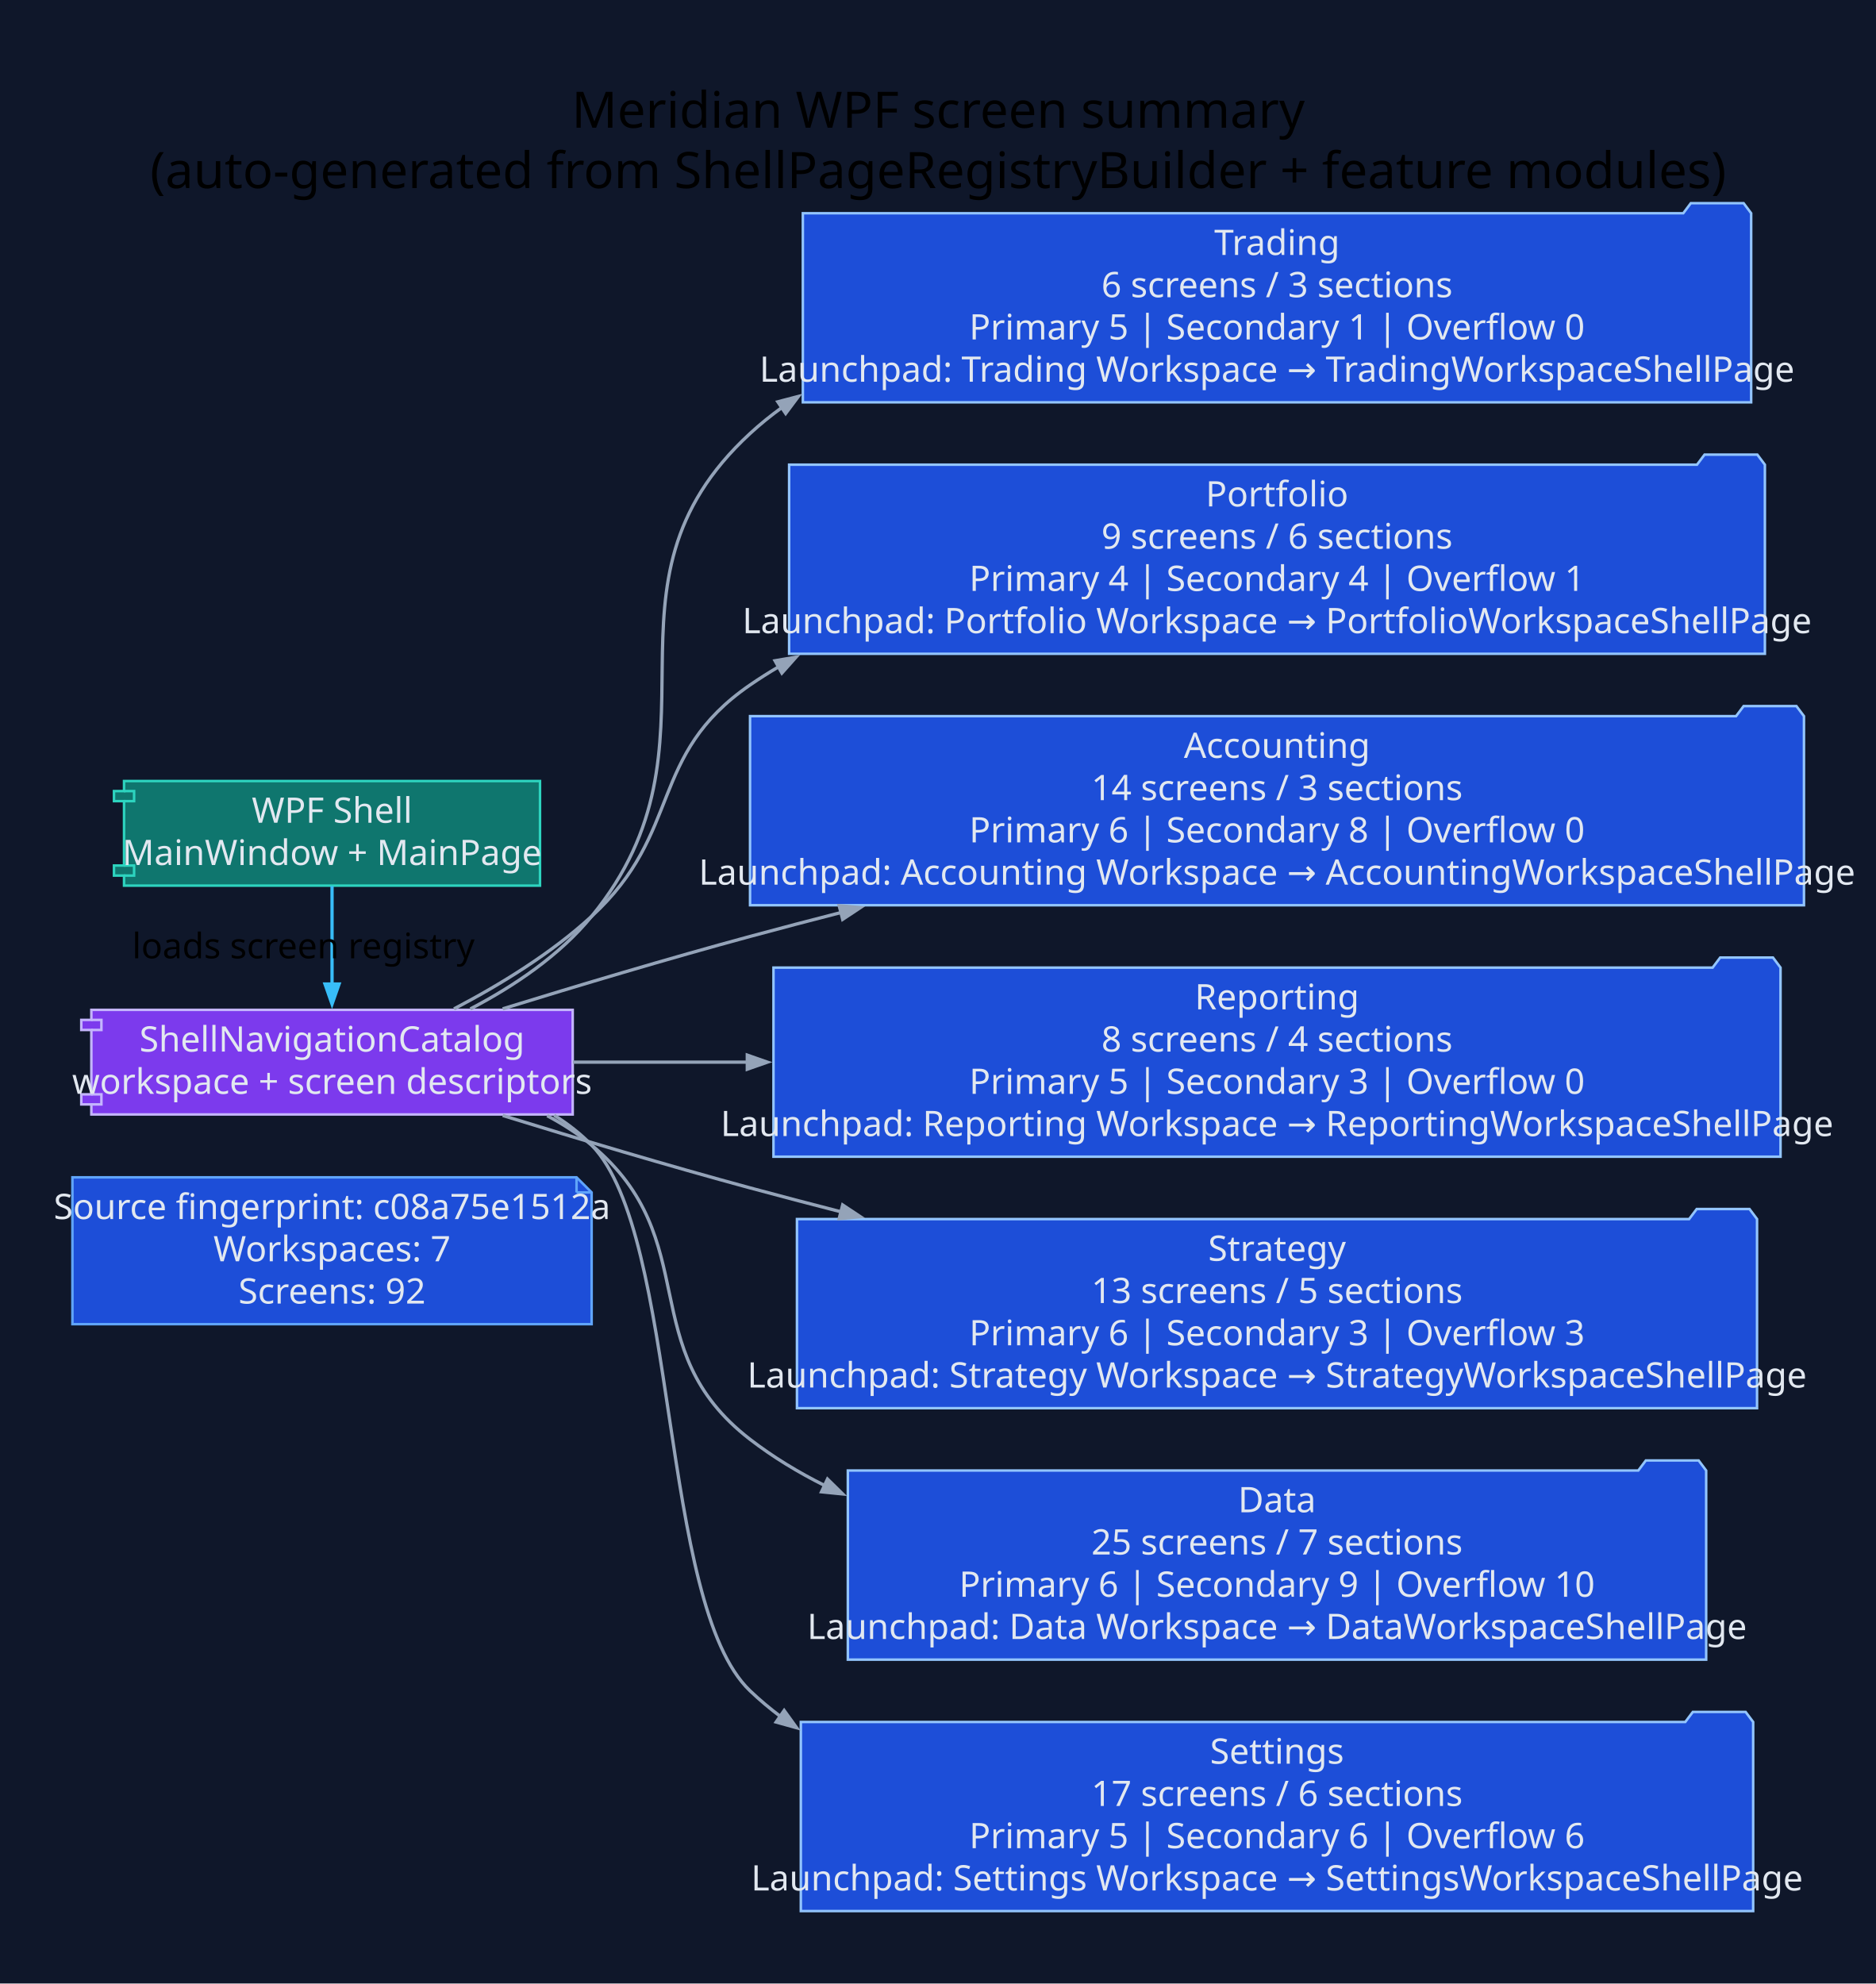
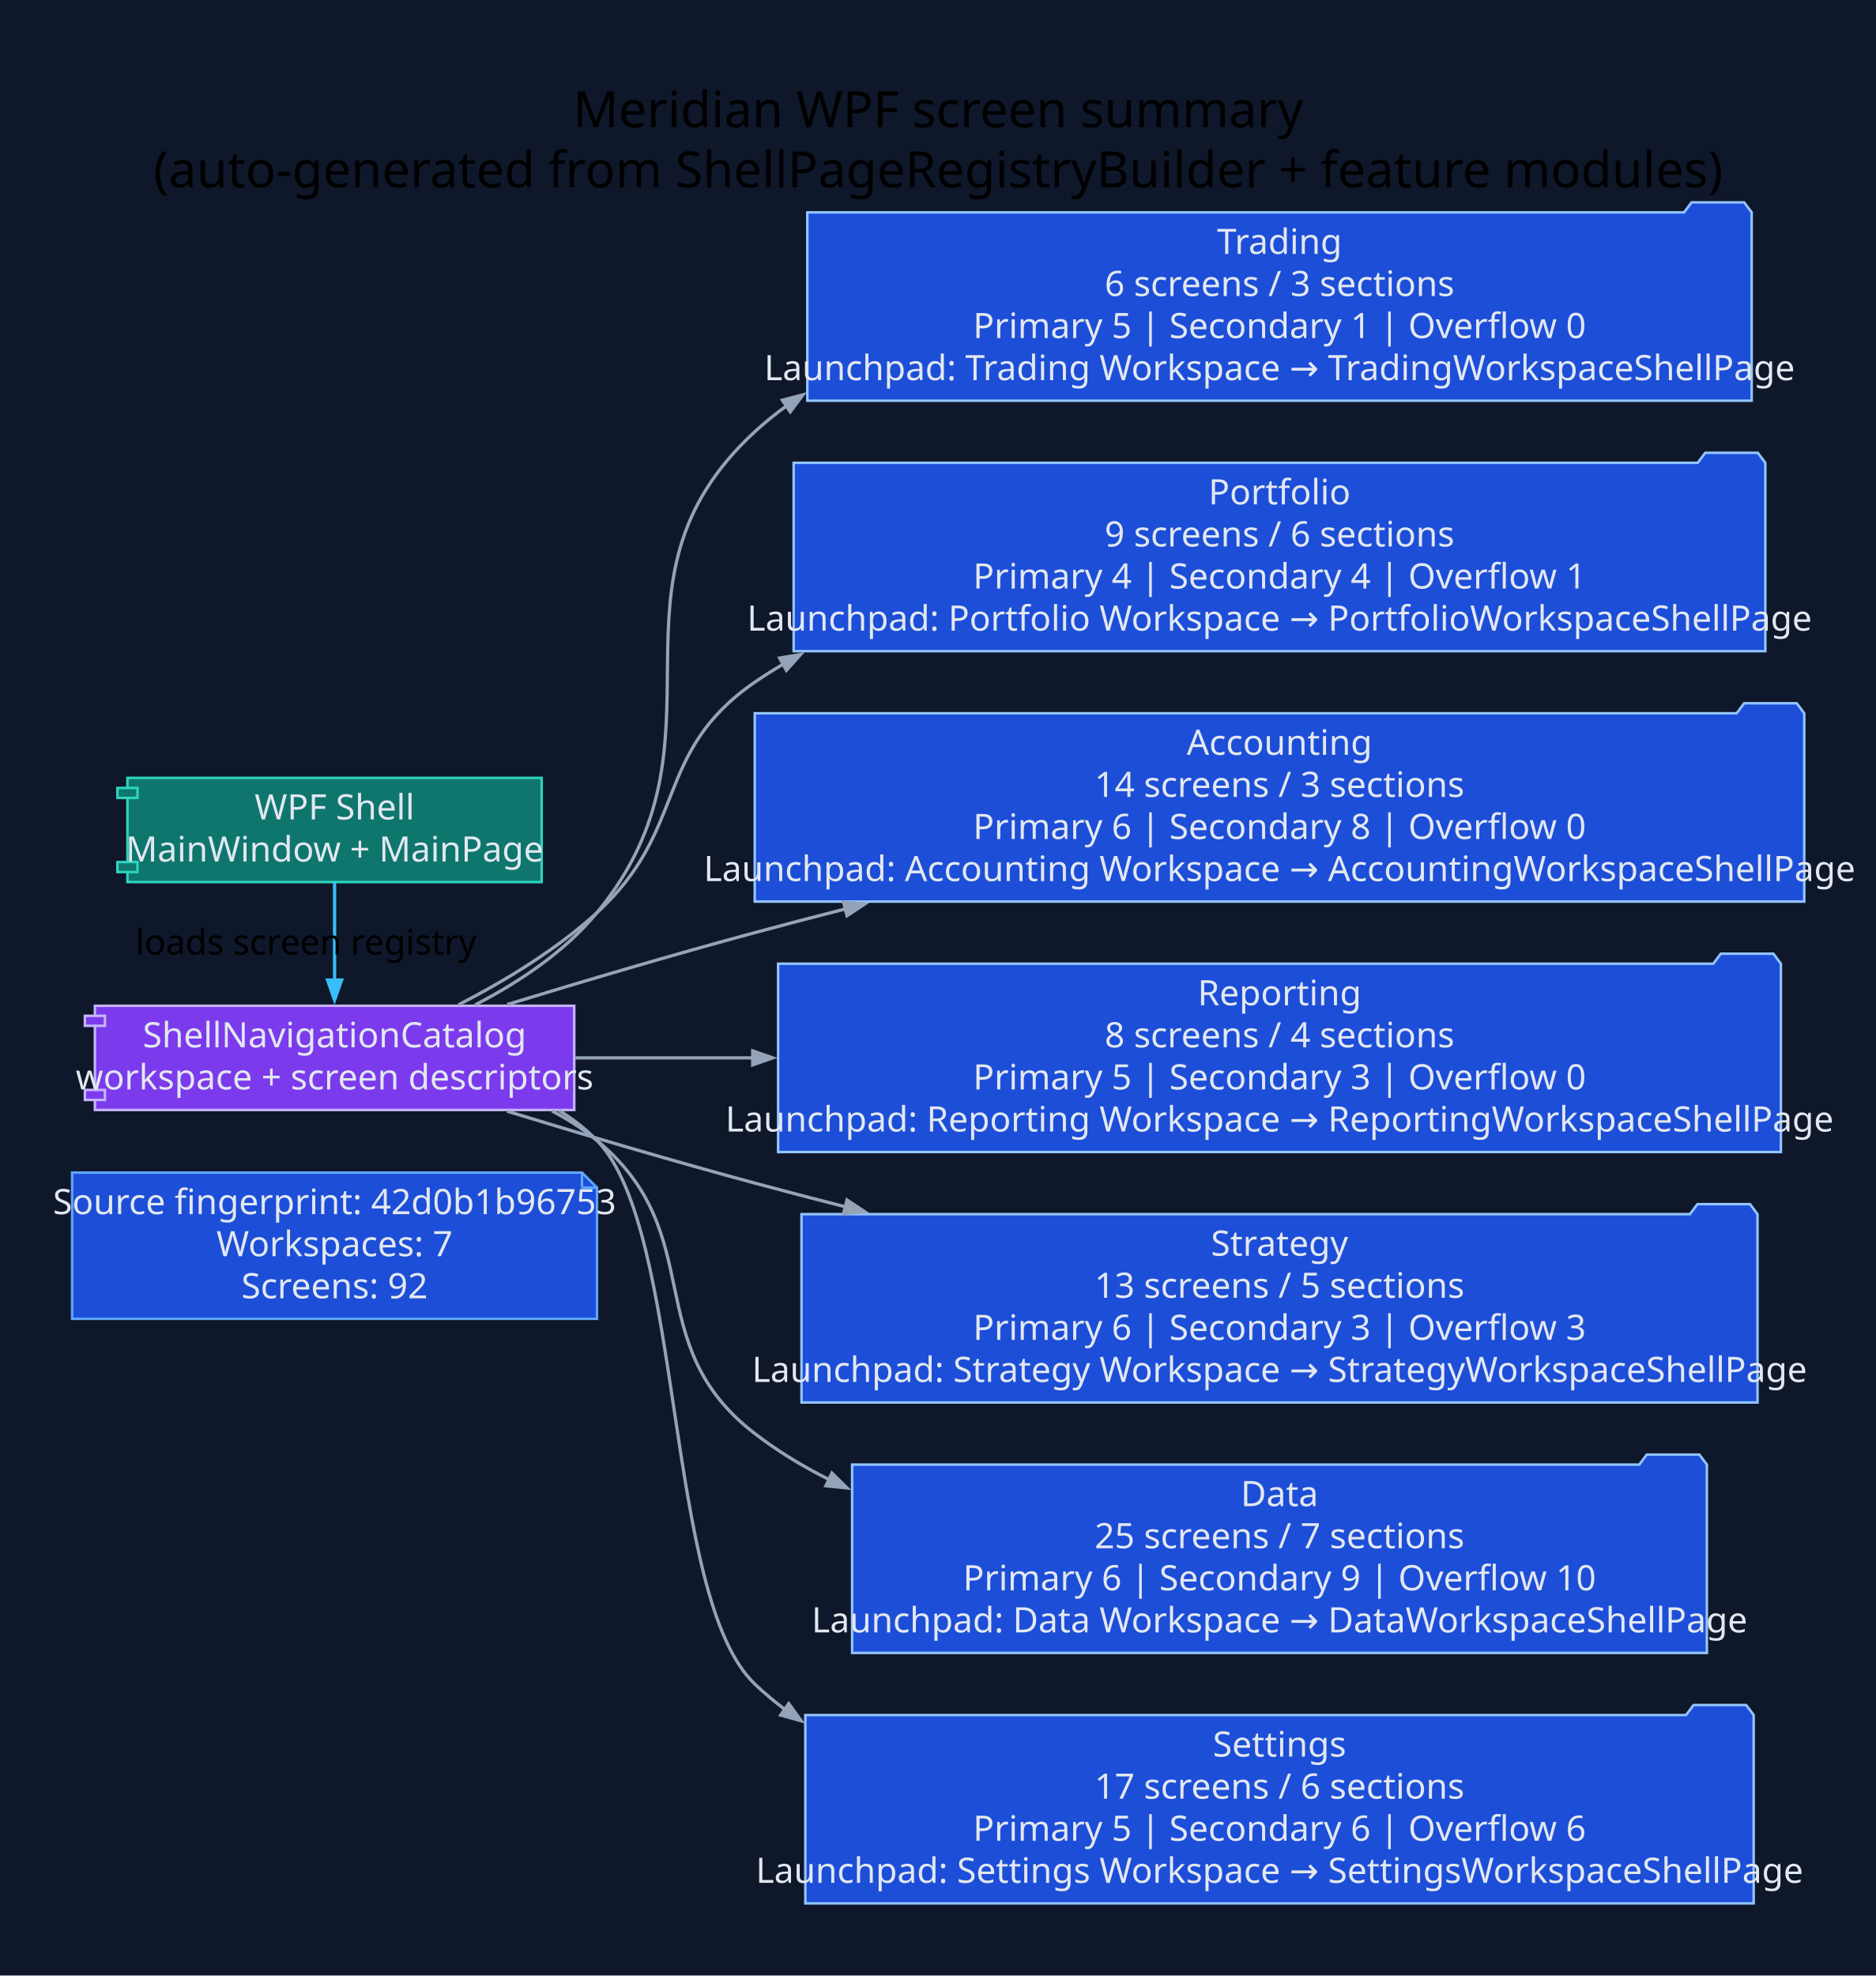
- <svg xmlns="http://www.w3.org/2000/svg" width="746pt" height="789pt" viewBox="0.00 0.00 746.00 789.00">
+ <svg xmlns="http://www.w3.org/2000/svg" width="749pt" height="789pt" viewBox="0.00 0.00 749.00 789.00">
  <g id="graph0" class="graph" transform="scale(1 1) rotate(0) translate(28.8 760)">
-     <polygon fill="#0f172a" stroke="none" points="-28.8,28.8 -28.8,-760 717.43,-760 717.43,28.8 -28.8,28.8" />
-     <text xml:space="preserve" text-anchor="middle" x="344.32" y="-709.2" font-family="Segoe UI" font-size="20.00">Meridian WPF screen summary</text>
-     <text xml:space="preserve" text-anchor="middle" x="344.32" y="-685.2" font-family="Segoe UI" font-size="20.00">(auto-generated from ShellPageRegistryBuilder + feature modules)</text>
+     <polygon fill="#0f172a" stroke="none" points="-28.8,28.8 -28.8,-760 720.58,-760 720.58,28.8 -28.8,28.8" />
+     <text xml:space="preserve" text-anchor="middle" x="345.89" y="-709.2" font-family="Segoe UI" font-size="20.00">Meridian WPF screen summary</text>
+     <text xml:space="preserve" text-anchor="middle" x="345.89" y="-685.2" font-family="Segoe UI" font-size="20.00">(auto-generated from ShellPageRegistryBuilder + feature modules)</text>
    <g id="node1" class="node">
-       <polygon fill="#1d4ed8" stroke="#60a5fa" points="200.49,-291.8 0,-291.8 0,-233.4 206.49,-233.4 206.49,-285.8 200.49,-291.8" />
-       <polyline fill="none" stroke="#60a5fa" points="200.49,-291.8 200.49,-285.8" />
-       <polyline fill="none" stroke="#60a5fa" points="206.49,-285.8 200.49,-285.8" />
-       <text xml:space="preserve" text-anchor="middle" x="103.25" y="-275.2" font-family="Segoe UI" font-size="14.00" fill="#e2e8f0">Source fingerprint: c08a75e1512a</text>
-       <text xml:space="preserve" text-anchor="middle" x="103.25" y="-258.4" font-family="Segoe UI" font-size="14.00" fill="#e2e8f0">Workspaces: 7</text>
-       <text xml:space="preserve" text-anchor="middle" x="103.25" y="-241.6" font-family="Segoe UI" font-size="14.00" fill="#e2e8f0">Screens: 92</text>
+       <polygon fill="#1d4ed8" stroke="#60a5fa" points="203.63,-291.8 0,-291.8 0,-233.4 209.63,-233.4 209.63,-285.8 203.63,-291.8" />
+       <polyline fill="none" stroke="#60a5fa" points="203.63,-291.8 203.63,-285.8" />
+       <polyline fill="none" stroke="#60a5fa" points="209.63,-285.8 203.63,-285.8" />
+       <text xml:space="preserve" text-anchor="middle" x="104.82" y="-275.2" font-family="Segoe UI" font-size="14.00" fill="#e2e8f0">Source fingerprint: 42d0b1b96753</text>
+       <text xml:space="preserve" text-anchor="middle" x="104.82" y="-258.4" font-family="Segoe UI" font-size="14.00" fill="#e2e8f0">Workspaces: 7</text>
+       <text xml:space="preserve" text-anchor="middle" x="104.82" y="-241.6" font-family="Segoe UI" font-size="14.00" fill="#e2e8f0">Screens: 92</text>
    </g>
    <g id="node2" class="node">
-       <polygon fill="#0f766e" stroke="#2dd4bf" points="185.96,-449.4 20.53,-449.4 20.53,-445.4 16.53,-445.4 16.53,-441.4 20.53,-441.4 20.53,-415.8 16.53,-415.8 16.53,-411.8 20.53,-411.8 20.53,-407.8 185.96,-407.8 185.96,-449.4" />
-       <polyline fill="none" stroke="#2dd4bf" points="20.53,-445.4 24.53,-445.4 24.53,-441.4 20.53,-441.4" />
-       <polyline fill="none" stroke="#2dd4bf" points="20.53,-415.8 24.53,-415.8 24.53,-411.8 20.53,-411.8" />
-       <text xml:space="preserve" text-anchor="middle" x="103.25" y="-432.8" font-family="Segoe UI" font-size="14.00" fill="#e2e8f0">WPF Shell</text>
-       <text xml:space="preserve" text-anchor="middle" x="103.25" y="-416" font-family="Segoe UI" font-size="14.00" fill="#e2e8f0">MainWindow + MainPage</text>
+       <polygon fill="#0f766e" stroke="#2dd4bf" points="187.53,-449.4 22.1,-449.4 22.1,-445.4 18.1,-445.4 18.1,-441.4 22.1,-441.4 22.1,-415.8 18.1,-415.8 18.1,-411.8 22.1,-411.8 22.1,-407.8 187.53,-407.8 187.53,-449.4" />
+       <polyline fill="none" stroke="#2dd4bf" points="22.1,-445.4 26.1,-445.4 26.1,-441.4 22.1,-441.4" />
+       <polyline fill="none" stroke="#2dd4bf" points="22.1,-415.8 26.1,-415.8 26.1,-411.8 22.1,-411.8" />
+       <text xml:space="preserve" text-anchor="middle" x="104.82" y="-432.8" font-family="Segoe UI" font-size="14.00" fill="#e2e8f0">WPF Shell</text>
+       <text xml:space="preserve" text-anchor="middle" x="104.82" y="-416" font-family="Segoe UI" font-size="14.00" fill="#e2e8f0">MainWindow + MainPage</text>
    </g>
    <g id="node3" class="node">
-       <polygon fill="#7c3aed" stroke="#c4b5fd" points="198.96,-358.4 7.53,-358.4 7.53,-354.4 3.53,-354.4 3.53,-350.4 7.53,-350.4 7.53,-324.8 3.53,-324.8 3.53,-320.8 7.53,-320.8 7.53,-316.8 198.96,-316.8 198.96,-358.4" />
-       <polyline fill="none" stroke="#c4b5fd" points="7.53,-354.4 11.53,-354.4 11.53,-350.4 7.53,-350.4" />
-       <polyline fill="none" stroke="#c4b5fd" points="7.53,-324.8 11.53,-324.8 11.53,-320.8 7.53,-320.8" />
-       <text xml:space="preserve" text-anchor="middle" x="103.25" y="-341.8" font-family="Segoe UI" font-size="14.00" fill="#e2e8f0">ShellNavigationCatalog</text>
-       <text xml:space="preserve" text-anchor="middle" x="103.25" y="-325" font-family="Segoe UI" font-size="14.00" fill="#e2e8f0">workspace + screen descriptors</text>
+       <polygon fill="#7c3aed" stroke="#c4b5fd" points="200.54,-358.4 9.1,-358.4 9.1,-354.4 5.1,-354.4 5.1,-350.4 9.1,-350.4 9.1,-324.8 5.1,-324.8 5.1,-320.8 9.1,-320.8 9.1,-316.8 200.54,-316.8 200.54,-358.4" />
+       <polyline fill="none" stroke="#c4b5fd" points="9.1,-354.4 13.1,-354.4 13.1,-350.4 9.1,-350.4" />
+       <polyline fill="none" stroke="#c4b5fd" points="9.1,-324.8 13.1,-324.8 13.1,-320.8 9.1,-320.8" />
+       <text xml:space="preserve" text-anchor="middle" x="104.82" y="-341.8" font-family="Segoe UI" font-size="14.00" fill="#e2e8f0">ShellNavigationCatalog</text>
+       <text xml:space="preserve" text-anchor="middle" x="104.82" y="-325" font-family="Segoe UI" font-size="14.00" fill="#e2e8f0">workspace + screen descriptors</text>
    </g>
    <g id="edge1" class="edge">
-       <path fill="none" stroke="#38bdf8" stroke-width="1.3" d="M103.25,-407.61C103.25,-396.03 103.25,-381.43 103.25,-368.56" />
-       <polygon fill="#38bdf8" stroke="#38bdf8" stroke-width="1.3" points="106.05,-368.67 103.25,-360.67 100.45,-368.67 106.05,-368.67" />
-       <text xml:space="preserve" text-anchor="middle" x="91.85" y="-378.9" font-family="Segoe UI" font-size="14.00">loads screen registry</text>
+       <path fill="none" stroke="#38bdf8" stroke-width="1.3" d="M104.82,-407.61C104.82,-396.03 104.82,-381.43 104.82,-368.56" />
+       <polygon fill="#38bdf8" stroke="#38bdf8" stroke-width="1.3" points="107.62,-368.67 104.82,-360.67 102.02,-368.67 107.62,-368.67" />
+       <text xml:space="preserve" text-anchor="middle" x="93.42" y="-378.9" font-family="Segoe UI" font-size="14.00">loads screen registry</text>
    </g>
    <g id="node4" class="node">
-       <polygon fill="#1d4ed8" stroke="#93c5fd" points="667.63,-675.2 664.63,-679.2 643.63,-679.2 640.63,-675.2 290.49,-675.2 290.49,-600 667.63,-600 667.63,-675.2" />
-       <text xml:space="preserve" text-anchor="middle" x="479.06" y="-658.6" font-family="Segoe UI" font-size="14.00" fill="#e2e8f0">Trading</text>
-       <text xml:space="preserve" text-anchor="middle" x="479.06" y="-641.8" font-family="Segoe UI" font-size="14.00" fill="#e2e8f0">6 screens / 3 sections</text>
-       <text xml:space="preserve" text-anchor="middle" x="479.06" y="-625" font-family="Segoe UI" font-size="14.00" fill="#e2e8f0">Primary 5 | Secondary 1 | Overflow 0</text>
-       <text xml:space="preserve" text-anchor="middle" x="479.06" y="-608.2" font-family="Segoe UI" font-size="14.00" fill="#e2e8f0">Launchpad: Trading Workspace → TradingWorkspaceShellPage</text>
+       <polygon fill="#1d4ed8" stroke="#93c5fd" points="670.78,-675.2 667.78,-679.2 646.78,-679.2 643.78,-675.2 293.63,-675.2 293.63,-600 670.78,-600 670.78,-675.2" />
+       <text xml:space="preserve" text-anchor="middle" x="482.21" y="-658.6" font-family="Segoe UI" font-size="14.00" fill="#e2e8f0">Trading</text>
+       <text xml:space="preserve" text-anchor="middle" x="482.21" y="-641.8" font-family="Segoe UI" font-size="14.00" fill="#e2e8f0">6 screens / 3 sections</text>
+       <text xml:space="preserve" text-anchor="middle" x="482.21" y="-625" font-family="Segoe UI" font-size="14.00" fill="#e2e8f0">Primary 5 | Secondary 1 | Overflow 0</text>
+       <text xml:space="preserve" text-anchor="middle" x="482.21" y="-608.2" font-family="Segoe UI" font-size="14.00" fill="#e2e8f0">Launchpad: Trading Workspace → TradingWorkspaceShellPage</text>
    </g>
    <g id="edge2" class="edge">
-       <path fill="none" stroke="#94a3b8" stroke-width="1.3" d="M158.27,-358.78C175.69,-367.87 193.76,-380.04 206.49,-395.6 263.37,-465.1 203.44,-526.74 269.49,-587.6 273.51,-591.31 277.76,-594.75 282.19,-597.95" />
-       <polygon fill="#94a3b8" stroke="#94a3b8" stroke-width="1.3" points="280.53,-600.21 288.73,-602.36 283.66,-595.57 280.53,-600.21" />
+       <path fill="none" stroke="#94a3b8" stroke-width="1.3" d="M160.94,-358.76C178.54,-367.83 196.77,-379.98 209.63,-395.6 266.75,-464.91 206.59,-526.74 272.63,-587.6 276.66,-591.31 280.9,-594.75 285.34,-597.95" />
+       <polygon fill="#94a3b8" stroke="#94a3b8" stroke-width="1.3" points="283.68,-600.21 291.88,-602.36 286.81,-595.57 283.68,-600.21" />
    </g>
    <g id="node5" class="node">
-       <polygon fill="#1d4ed8" stroke="#93c5fd" points="673.09,-575.2 670.09,-579.2 649.09,-579.2 646.09,-575.2 285.03,-575.2 285.03,-500 673.09,-500 673.09,-575.2" />
-       <text xml:space="preserve" text-anchor="middle" x="479.06" y="-558.6" font-family="Segoe UI" font-size="14.00" fill="#e2e8f0">Portfolio</text>
-       <text xml:space="preserve" text-anchor="middle" x="479.06" y="-541.8" font-family="Segoe UI" font-size="14.00" fill="#e2e8f0">9 screens / 6 sections</text>
-       <text xml:space="preserve" text-anchor="middle" x="479.06" y="-525" font-family="Segoe UI" font-size="14.00" fill="#e2e8f0">Primary 4 | Secondary 4 | Overflow 1</text>
-       <text xml:space="preserve" text-anchor="middle" x="479.06" y="-508.2" font-family="Segoe UI" font-size="14.00" fill="#e2e8f0">Launchpad: Portfolio Workspace → PortfolioWorkspaceShellPage</text>
+       <polygon fill="#1d4ed8" stroke="#93c5fd" points="676.24,-575.2 673.24,-579.2 652.24,-579.2 649.24,-575.2 288.17,-575.2 288.17,-500 676.24,-500 676.24,-575.2" />
+       <text xml:space="preserve" text-anchor="middle" x="482.21" y="-558.6" font-family="Segoe UI" font-size="14.00" fill="#e2e8f0">Portfolio</text>
+       <text xml:space="preserve" text-anchor="middle" x="482.21" y="-541.8" font-family="Segoe UI" font-size="14.00" fill="#e2e8f0">9 screens / 6 sections</text>
+       <text xml:space="preserve" text-anchor="middle" x="482.21" y="-525" font-family="Segoe UI" font-size="14.00" fill="#e2e8f0">Primary 4 | Secondary 4 | Overflow 1</text>
+       <text xml:space="preserve" text-anchor="middle" x="482.21" y="-508.2" font-family="Segoe UI" font-size="14.00" fill="#e2e8f0">Launchpad: Portfolio Workspace → PortfolioWorkspaceShellPage</text>
    </g>
    <g id="edge3" class="edge">
-       <path fill="none" stroke="#94a3b8" stroke-width="1.3" d="M151.75,-358.79C170.1,-368.39 190.49,-380.89 206.49,-395.6 242.98,-429.13 228.67,-459.5 269.49,-487.6 273.17,-490.13 276.96,-492.54 280.85,-494.82" />
-       <polygon fill="#94a3b8" stroke="#94a3b8" stroke-width="1.3" points="279.43,-497.24 287.78,-498.67 282.15,-492.34 279.43,-497.24" />
+       <path fill="none" stroke="#94a3b8" stroke-width="1.3" d="M154.33,-358.81C172.9,-368.36 193.47,-380.84 209.63,-395.6 246.23,-429.01 231.81,-459.5 272.63,-487.6 276.31,-490.13 280.11,-492.54 283.99,-494.82" />
+       <polygon fill="#94a3b8" stroke="#94a3b8" stroke-width="1.3" points="282.57,-497.24 290.93,-498.67 285.29,-492.34 282.57,-497.24" />
    </g>
    <g id="node6" class="node">
-       <polygon fill="#1d4ed8" stroke="#93c5fd" points="688.63,-475.2 685.63,-479.2 664.63,-479.2 661.63,-475.2 269.49,-475.2 269.49,-400 688.63,-400 688.63,-475.2" />
-       <text xml:space="preserve" text-anchor="middle" x="479.06" y="-458.6" font-family="Segoe UI" font-size="14.00" fill="#e2e8f0">Accounting</text>
-       <text xml:space="preserve" text-anchor="middle" x="479.06" y="-441.8" font-family="Segoe UI" font-size="14.00" fill="#e2e8f0">14 screens / 3 sections</text>
-       <text xml:space="preserve" text-anchor="middle" x="479.06" y="-425" font-family="Segoe UI" font-size="14.00" fill="#e2e8f0">Primary 6 | Secondary 8 | Overflow 0</text>
-       <text xml:space="preserve" text-anchor="middle" x="479.06" y="-408.2" font-family="Segoe UI" font-size="14.00" fill="#e2e8f0">Launchpad: Accounting Workspace → AccountingWorkspaceShellPage</text>
+       <polygon fill="#1d4ed8" stroke="#93c5fd" points="691.78,-475.2 688.78,-479.2 667.78,-479.2 664.78,-475.2 272.63,-475.2 272.63,-400 691.78,-400 691.78,-475.2" />
+       <text xml:space="preserve" text-anchor="middle" x="482.21" y="-458.6" font-family="Segoe UI" font-size="14.00" fill="#e2e8f0">Accounting</text>
+       <text xml:space="preserve" text-anchor="middle" x="482.21" y="-441.8" font-family="Segoe UI" font-size="14.00" fill="#e2e8f0">14 screens / 3 sections</text>
+       <text xml:space="preserve" text-anchor="middle" x="482.21" y="-425" font-family="Segoe UI" font-size="14.00" fill="#e2e8f0">Primary 6 | Secondary 8 | Overflow 0</text>
+       <text xml:space="preserve" text-anchor="middle" x="482.21" y="-408.2" font-family="Segoe UI" font-size="14.00" fill="#e2e8f0">Launchpad: Accounting Workspace → AccountingWorkspaceShellPage</text>
    </g>
    <g id="edge4" class="edge">
-       <path fill="none" stroke="#94a3b8" stroke-width="1.3" d="M171.12,-358.81C201.09,-368.06 236.94,-378.78 269.49,-387.6 281.3,-390.8 293.52,-394 305.85,-397.16" />
-       <polygon fill="#94a3b8" stroke="#94a3b8" stroke-width="1.3" points="304.94,-399.81 313.38,-399.07 306.32,-394.39 304.94,-399.81" />
+       <path fill="none" stroke="#94a3b8" stroke-width="1.3" d="M173.75,-358.9C203.92,-368.12 239.94,-378.79 272.63,-387.6 284.45,-390.79 296.68,-393.98 309,-397.12" />
+       <polygon fill="#94a3b8" stroke="#94a3b8" stroke-width="1.3" points="308.09,-399.78 316.54,-399.03 309.47,-394.35 308.09,-399.78" />
    </g>
    <g id="node7" class="node">
-       <polygon fill="#1d4ed8" stroke="#93c5fd" points="679.31,-375.2 676.31,-379.2 655.31,-379.2 652.31,-375.2 278.81,-375.2 278.81,-300 679.31,-300 679.31,-375.2" />
-       <text xml:space="preserve" text-anchor="middle" x="479.06" y="-358.6" font-family="Segoe UI" font-size="14.00" fill="#e2e8f0">Reporting</text>
-       <text xml:space="preserve" text-anchor="middle" x="479.06" y="-341.8" font-family="Segoe UI" font-size="14.00" fill="#e2e8f0">8 screens / 4 sections</text>
-       <text xml:space="preserve" text-anchor="middle" x="479.06" y="-325" font-family="Segoe UI" font-size="14.00" fill="#e2e8f0">Primary 5 | Secondary 3 | Overflow 0</text>
-       <text xml:space="preserve" text-anchor="middle" x="479.06" y="-308.2" font-family="Segoe UI" font-size="14.00" fill="#e2e8f0">Launchpad: Reporting Workspace → ReportingWorkspaceShellPage</text>
+       <polygon fill="#1d4ed8" stroke="#93c5fd" points="682.45,-375.2 679.45,-379.2 658.45,-379.2 655.45,-375.2 281.96,-375.2 281.96,-300 682.45,-300 682.45,-375.2" />
+       <text xml:space="preserve" text-anchor="middle" x="482.21" y="-358.6" font-family="Segoe UI" font-size="14.00" fill="#e2e8f0">Reporting</text>
+       <text xml:space="preserve" text-anchor="middle" x="482.21" y="-341.8" font-family="Segoe UI" font-size="14.00" fill="#e2e8f0">8 screens / 4 sections</text>
+       <text xml:space="preserve" text-anchor="middle" x="482.21" y="-325" font-family="Segoe UI" font-size="14.00" fill="#e2e8f0">Primary 5 | Secondary 3 | Overflow 0</text>
+       <text xml:space="preserve" text-anchor="middle" x="482.21" y="-308.2" font-family="Segoe UI" font-size="14.00" fill="#e2e8f0">Launchpad: Reporting Workspace → ReportingWorkspaceShellPage</text>
    </g>
    <g id="edge5" class="edge">
-       <path fill="none" stroke="#94a3b8" stroke-width="1.3" d="M199.06,-337.6C220.64,-337.6 244.4,-337.6 268.67,-337.6" />
-       <polygon fill="#94a3b8" stroke="#94a3b8" stroke-width="1.3" points="268.39,-340.4 276.39,-337.6 268.39,-334.8 268.39,-340.4" />
+       <path fill="none" stroke="#94a3b8" stroke-width="1.3" d="M201.03,-337.6C222.99,-337.6 247.19,-337.6 271.91,-337.6" />
+       <polygon fill="#94a3b8" stroke="#94a3b8" stroke-width="1.3" points="271.8,-340.4 279.8,-337.6 271.8,-334.8 271.8,-340.4" />
    </g>
    <g id="node8" class="node">
-       <polygon fill="#1d4ed8" stroke="#93c5fd" points="669.97,-275.2 666.97,-279.2 645.97,-279.2 642.97,-275.2 288.15,-275.2 288.15,-200 669.97,-200 669.97,-275.2" />
-       <text xml:space="preserve" text-anchor="middle" x="479.06" y="-258.6" font-family="Segoe UI" font-size="14.00" fill="#e2e8f0">Strategy</text>
-       <text xml:space="preserve" text-anchor="middle" x="479.06" y="-241.8" font-family="Segoe UI" font-size="14.00" fill="#e2e8f0">13 screens / 5 sections</text>
-       <text xml:space="preserve" text-anchor="middle" x="479.06" y="-225" font-family="Segoe UI" font-size="14.00" fill="#e2e8f0">Primary 6 | Secondary 3 | Overflow 3</text>
-       <text xml:space="preserve" text-anchor="middle" x="479.06" y="-208.2" font-family="Segoe UI" font-size="14.00" fill="#e2e8f0">Launchpad: Strategy Workspace → StrategyWorkspaceShellPage</text>
+       <polygon fill="#1d4ed8" stroke="#93c5fd" points="673.12,-275.2 670.12,-279.2 649.12,-279.2 646.12,-275.2 291.3,-275.2 291.3,-200 673.12,-200 673.12,-275.2" />
+       <text xml:space="preserve" text-anchor="middle" x="482.21" y="-258.6" font-family="Segoe UI" font-size="14.00" fill="#e2e8f0">Strategy</text>
+       <text xml:space="preserve" text-anchor="middle" x="482.21" y="-241.8" font-family="Segoe UI" font-size="14.00" fill="#e2e8f0">13 screens / 5 sections</text>
+       <text xml:space="preserve" text-anchor="middle" x="482.21" y="-225" font-family="Segoe UI" font-size="14.00" fill="#e2e8f0">Primary 6 | Secondary 3 | Overflow 3</text>
+       <text xml:space="preserve" text-anchor="middle" x="482.21" y="-208.2" font-family="Segoe UI" font-size="14.00" fill="#e2e8f0">Launchpad: Strategy Workspace → StrategyWorkspaceShellPage</text>
    </g>
    <g id="edge6" class="edge">
-       <path fill="none" stroke="#94a3b8" stroke-width="1.3" d="M171.12,-316.39C201.09,-307.14 236.94,-296.42 269.49,-287.6 281.3,-284.4 293.52,-281.2 305.85,-278.04" />
-       <polygon fill="#94a3b8" stroke="#94a3b8" stroke-width="1.3" points="306.32,-280.81 313.38,-276.13 304.94,-275.39 306.32,-280.81" />
+       <path fill="none" stroke="#94a3b8" stroke-width="1.3" d="M173.75,-316.3C203.92,-307.08 239.94,-296.41 272.63,-287.6 284.45,-284.41 296.68,-281.22 309,-278.08" />
+       <polygon fill="#94a3b8" stroke="#94a3b8" stroke-width="1.3" points="309.47,-280.85 316.54,-276.17 308.09,-275.42 309.47,-280.85" />
    </g>
    <g id="node9" class="node">
-       <polygon fill="#1d4ed8" stroke="#93c5fd" points="649.74,-175.2 646.74,-179.2 625.74,-179.2 622.74,-175.2 308.38,-175.2 308.38,-100 649.74,-100 649.74,-175.2" />
-       <text xml:space="preserve" text-anchor="middle" x="479.06" y="-158.6" font-family="Segoe UI" font-size="14.00" fill="#e2e8f0">Data</text>
-       <text xml:space="preserve" text-anchor="middle" x="479.06" y="-141.8" font-family="Segoe UI" font-size="14.00" fill="#e2e8f0">25 screens / 7 sections</text>
-       <text xml:space="preserve" text-anchor="middle" x="479.06" y="-125" font-family="Segoe UI" font-size="14.00" fill="#e2e8f0">Primary 6 | Secondary 9 | Overflow 10</text>
-       <text xml:space="preserve" text-anchor="middle" x="479.06" y="-108.2" font-family="Segoe UI" font-size="14.00" fill="#e2e8f0">Launchpad: Data Workspace → DataWorkspaceShellPage</text>
+       <polygon fill="#1d4ed8" stroke="#93c5fd" points="652.89,-175.2 649.89,-179.2 628.89,-179.2 625.89,-175.2 311.52,-175.2 311.52,-100 652.89,-100 652.89,-175.2" />
+       <text xml:space="preserve" text-anchor="middle" x="482.21" y="-158.6" font-family="Segoe UI" font-size="14.00" fill="#e2e8f0">Data</text>
+       <text xml:space="preserve" text-anchor="middle" x="482.21" y="-141.8" font-family="Segoe UI" font-size="14.00" fill="#e2e8f0">25 screens / 7 sections</text>
+       <text xml:space="preserve" text-anchor="middle" x="482.21" y="-125" font-family="Segoe UI" font-size="14.00" fill="#e2e8f0">Primary 6 | Secondary 9 | Overflow 10</text>
+       <text xml:space="preserve" text-anchor="middle" x="482.21" y="-108.2" font-family="Segoe UI" font-size="14.00" fill="#e2e8f0">Launchpad: Data Workspace → DataWorkspaceShellPage</text>
    </g>
    <g id="edge7" class="edge">
-       <path fill="none" stroke="#94a3b8" stroke-width="1.3" d="M188.81,-316.3C195.12,-312.95 201.12,-309.08 206.49,-304.6 251.87,-266.8 222.69,-223.63 269.49,-187.6 278.65,-180.55 288.66,-174.47 299.18,-169.23" />
-       <polygon fill="#94a3b8" stroke="#94a3b8" stroke-width="1.3" points="300.29,-171.8 306.34,-165.87 297.91,-166.73 300.29,-171.8" />
+       <path fill="none" stroke="#94a3b8" stroke-width="1.3" d="M191.67,-316.41C198.09,-313.04 204.18,-309.13 209.63,-304.6 255.1,-266.9 225.84,-223.63 272.63,-187.6 281.8,-180.55 291.81,-174.47 302.32,-169.23" />
+       <polygon fill="#94a3b8" stroke="#94a3b8" stroke-width="1.3" points="303.44,-171.8 309.49,-165.87 301.05,-166.73 303.44,-171.8" />
    </g>
    <g id="node10" class="node">
-       <polygon fill="#1d4ed8" stroke="#93c5fd" points="668.43,-75.2 665.43,-79.2 644.43,-79.2 641.43,-75.2 289.69,-75.2 289.69,0 668.43,0 668.43,-75.2" />
-       <text xml:space="preserve" text-anchor="middle" x="479.06" y="-58.6" font-family="Segoe UI" font-size="14.00" fill="#e2e8f0">Settings</text>
-       <text xml:space="preserve" text-anchor="middle" x="479.06" y="-41.8" font-family="Segoe UI" font-size="14.00" fill="#e2e8f0">17 screens / 6 sections</text>
-       <text xml:space="preserve" text-anchor="middle" x="479.06" y="-25" font-family="Segoe UI" font-size="14.00" fill="#e2e8f0">Primary 5 | Secondary 6 | Overflow 6</text>
-       <text xml:space="preserve" text-anchor="middle" x="479.06" y="-8.2" font-family="Segoe UI" font-size="14.00" fill="#e2e8f0">Launchpad: Settings Workspace → SettingsWorkspaceShellPage</text>
+       <polygon fill="#1d4ed8" stroke="#93c5fd" points="671.58,-75.2 668.58,-79.2 647.58,-79.2 644.58,-75.2 292.83,-75.2 292.83,0 671.58,0 671.58,-75.2" />
+       <text xml:space="preserve" text-anchor="middle" x="482.21" y="-58.6" font-family="Segoe UI" font-size="14.00" fill="#e2e8f0">Settings</text>
+       <text xml:space="preserve" text-anchor="middle" x="482.21" y="-41.8" font-family="Segoe UI" font-size="14.00" fill="#e2e8f0">17 screens / 6 sections</text>
+       <text xml:space="preserve" text-anchor="middle" x="482.21" y="-25" font-family="Segoe UI" font-size="14.00" fill="#e2e8f0">Primary 5 | Secondary 6 | Overflow 6</text>
+       <text xml:space="preserve" text-anchor="middle" x="482.21" y="-8.2" font-family="Segoe UI" font-size="14.00" fill="#e2e8f0">Launchpad: Settings Workspace → SettingsWorkspaceShellPage</text>
    </g>
    <g id="edge8" class="edge">
-       <path fill="none" stroke="#94a3b8" stroke-width="1.3" d="M191.59,-316.46C197.03,-313.07 202.07,-309.15 206.49,-304.6 241.47,-268.57 233.15,-122.26 269.49,-87.6 273.36,-83.91 277.46,-80.47 281.74,-77.27" />
-       <polygon fill="#94a3b8" stroke="#94a3b8" stroke-width="1.3" points="283.06,-79.77 288.02,-72.9 279.86,-75.17 283.06,-79.77" />
+       <path fill="none" stroke="#94a3b8" stroke-width="1.3" d="M194.5,-316.58C200.02,-313.17 205.15,-309.2 209.63,-304.6 244.69,-268.65 236.3,-122.26 272.63,-87.6 276.51,-83.91 280.6,-80.47 284.89,-77.27" />
+       <polygon fill="#94a3b8" stroke="#94a3b8" stroke-width="1.3" points="286.2,-79.77 291.17,-72.9 283,-75.17 286.2,-79.77" />
    </g>
  </g>
</svg>
